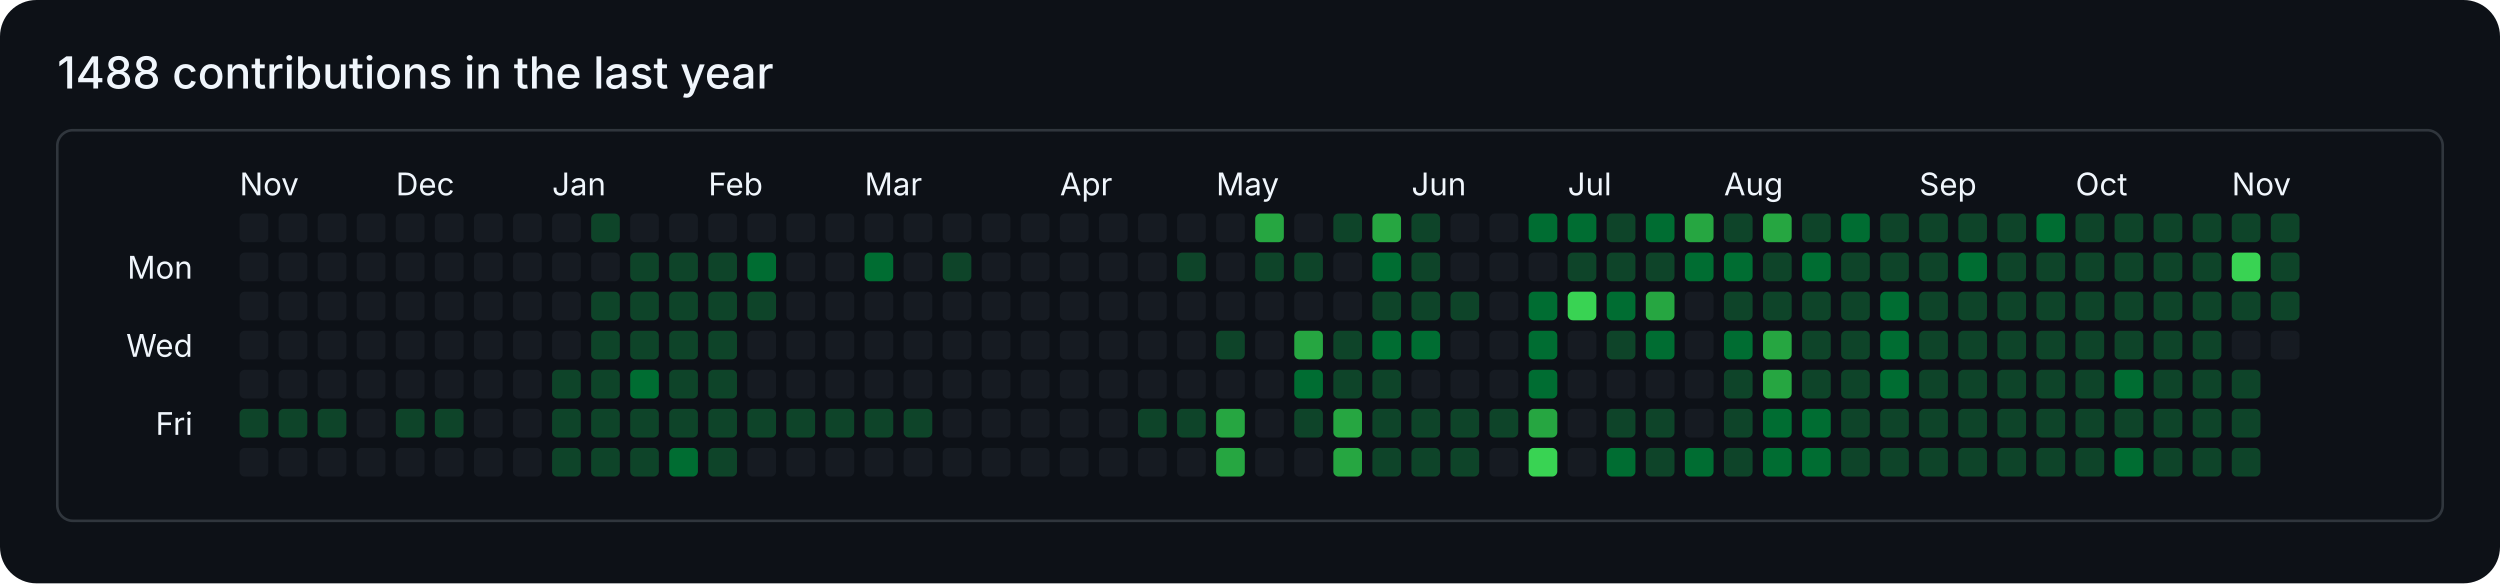
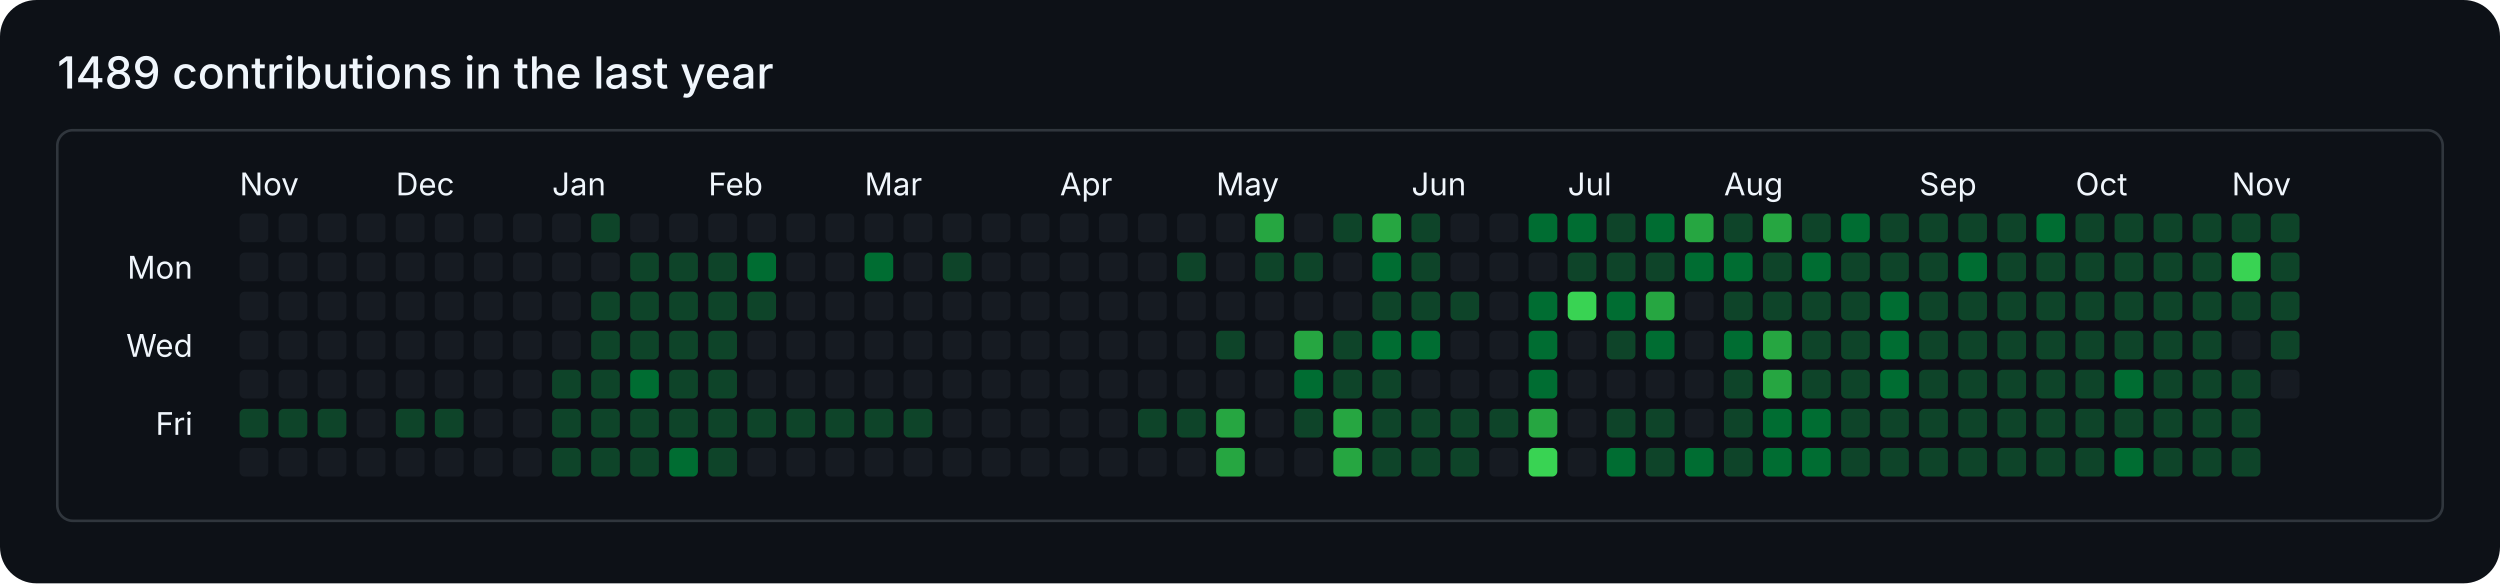
<svg xmlns="http://www.w3.org/2000/svg" width="1200" height="280" viewBox="0 0 960 224" fill="none" role="img" aria-label="AleksZyro GitHub contribution calendar">
  <style>
    .title { font: 500 17px -apple-system, BlinkMacSystemFont, 'Segoe UI', sans-serif; fill: #f0f6fc; }
    .month-label, .weekday-label, .legend, .hint { font: 400 12px -apple-system, BlinkMacSystemFont, 'Segoe UI', sans-serif; fill: #f0f6fc; }
    .hint, .legend-muted { fill: #8b949e; }
    .day-cell { shape-rendering: geometricPrecision; }
  </style>
  <rect width="960" height="224" rx="14" fill="#0d1117" />
-   <text x="22" y="34" class="title">1488 contributions in the last year</text>
+   <text x="22" y="34" class="title">1489 contributions in the last year</text>
  <rect x="22" y="50" width="916" height="150" rx="6" fill="none" stroke="#30363d" />
  <text x="92" y="75" class="month-label">Nov</text>
  <text x="152" y="75" class="month-label">Dec</text>
  <text x="212" y="75" class="month-label">Jan</text>
  <text x="272" y="75" class="month-label">Feb</text>
  <text x="332" y="75" class="month-label">Mar</text>
  <text x="407" y="75" class="month-label">Apr</text>
  <text x="467" y="75" class="month-label">May</text>
  <text x="542" y="75" class="month-label">Jun</text>
  <text x="602" y="75" class="month-label">Jul</text>
  <text x="662" y="75" class="month-label">Aug</text>
  <text x="737" y="75" class="month-label">Sep</text>
  <text x="797" y="75" class="month-label">Oct</text>
  <text x="857" y="75" class="month-label">Nov</text>
  <text x="74" y="107" class="weekday-label" text-anchor="end">Mon</text>
  <text x="74" y="137" class="weekday-label" text-anchor="end">Wed</text>
  <text x="74" y="167" class="weekday-label" text-anchor="end">Fri</text>
  <rect class="day-cell" x="92" y="82" width="11" height="11" rx="2" fill="#161b22" />
  <rect class="day-cell" x="92" y="97" width="11" height="11" rx="2" fill="#161b22" />
  <rect class="day-cell" x="92" y="112" width="11" height="11" rx="2" fill="#161b22" />
  <rect class="day-cell" x="92" y="127" width="11" height="11" rx="2" fill="#161b22" />
  <rect class="day-cell" x="92" y="142" width="11" height="11" rx="2" fill="#161b22" />
  <rect class="day-cell" x="92" y="157" width="11" height="11" rx="2" fill="#0e4429" />
  <rect class="day-cell" x="92" y="172" width="11" height="11" rx="2" fill="#161b22" />
  <rect class="day-cell" x="107" y="82" width="11" height="11" rx="2" fill="#161b22" />
  <rect class="day-cell" x="107" y="97" width="11" height="11" rx="2" fill="#161b22" />
  <rect class="day-cell" x="107" y="112" width="11" height="11" rx="2" fill="#161b22" />
  <rect class="day-cell" x="107" y="127" width="11" height="11" rx="2" fill="#161b22" />
  <rect class="day-cell" x="107" y="142" width="11" height="11" rx="2" fill="#161b22" />
  <rect class="day-cell" x="107" y="157" width="11" height="11" rx="2" fill="#0e4429" />
  <rect class="day-cell" x="107" y="172" width="11" height="11" rx="2" fill="#161b22" />
  <rect class="day-cell" x="122" y="82" width="11" height="11" rx="2" fill="#161b22" />
  <rect class="day-cell" x="122" y="97" width="11" height="11" rx="2" fill="#161b22" />
  <rect class="day-cell" x="122" y="112" width="11" height="11" rx="2" fill="#161b22" />
  <rect class="day-cell" x="122" y="127" width="11" height="11" rx="2" fill="#161b22" />
  <rect class="day-cell" x="122" y="142" width="11" height="11" rx="2" fill="#161b22" />
  <rect class="day-cell" x="122" y="157" width="11" height="11" rx="2" fill="#0e4429" />
  <rect class="day-cell" x="122" y="172" width="11" height="11" rx="2" fill="#161b22" />
  <rect class="day-cell" x="137" y="82" width="11" height="11" rx="2" fill="#161b22" />
  <rect class="day-cell" x="137" y="97" width="11" height="11" rx="2" fill="#161b22" />
  <rect class="day-cell" x="137" y="112" width="11" height="11" rx="2" fill="#161b22" />
  <rect class="day-cell" x="137" y="127" width="11" height="11" rx="2" fill="#161b22" />
  <rect class="day-cell" x="137" y="142" width="11" height="11" rx="2" fill="#161b22" />
  <rect class="day-cell" x="137" y="157" width="11" height="11" rx="2" fill="#161b22" />
  <rect class="day-cell" x="137" y="172" width="11" height="11" rx="2" fill="#161b22" />
  <rect class="day-cell" x="152" y="82" width="11" height="11" rx="2" fill="#161b22" />
  <rect class="day-cell" x="152" y="97" width="11" height="11" rx="2" fill="#161b22" />
  <rect class="day-cell" x="152" y="112" width="11" height="11" rx="2" fill="#161b22" />
  <rect class="day-cell" x="152" y="127" width="11" height="11" rx="2" fill="#161b22" />
  <rect class="day-cell" x="152" y="142" width="11" height="11" rx="2" fill="#161b22" />
  <rect class="day-cell" x="152" y="157" width="11" height="11" rx="2" fill="#0e4429" />
  <rect class="day-cell" x="152" y="172" width="11" height="11" rx="2" fill="#161b22" />
  <rect class="day-cell" x="167" y="82" width="11" height="11" rx="2" fill="#161b22" />
  <rect class="day-cell" x="167" y="97" width="11" height="11" rx="2" fill="#161b22" />
  <rect class="day-cell" x="167" y="112" width="11" height="11" rx="2" fill="#161b22" />
  <rect class="day-cell" x="167" y="127" width="11" height="11" rx="2" fill="#161b22" />
  <rect class="day-cell" x="167" y="142" width="11" height="11" rx="2" fill="#161b22" />
  <rect class="day-cell" x="167" y="157" width="11" height="11" rx="2" fill="#0e4429" />
  <rect class="day-cell" x="167" y="172" width="11" height="11" rx="2" fill="#161b22" />
  <rect class="day-cell" x="182" y="82" width="11" height="11" rx="2" fill="#161b22" />
  <rect class="day-cell" x="182" y="97" width="11" height="11" rx="2" fill="#161b22" />
  <rect class="day-cell" x="182" y="112" width="11" height="11" rx="2" fill="#161b22" />
  <rect class="day-cell" x="182" y="127" width="11" height="11" rx="2" fill="#161b22" />
  <rect class="day-cell" x="182" y="142" width="11" height="11" rx="2" fill="#161b22" />
  <rect class="day-cell" x="182" y="157" width="11" height="11" rx="2" fill="#161b22" />
  <rect class="day-cell" x="182" y="172" width="11" height="11" rx="2" fill="#161b22" />
  <rect class="day-cell" x="197" y="82" width="11" height="11" rx="2" fill="#161b22" />
  <rect class="day-cell" x="197" y="97" width="11" height="11" rx="2" fill="#161b22" />
  <rect class="day-cell" x="197" y="112" width="11" height="11" rx="2" fill="#161b22" />
  <rect class="day-cell" x="197" y="127" width="11" height="11" rx="2" fill="#161b22" />
  <rect class="day-cell" x="197" y="142" width="11" height="11" rx="2" fill="#161b22" />
  <rect class="day-cell" x="197" y="157" width="11" height="11" rx="2" fill="#161b22" />
  <rect class="day-cell" x="197" y="172" width="11" height="11" rx="2" fill="#161b22" />
  <rect class="day-cell" x="212" y="82" width="11" height="11" rx="2" fill="#161b22" />
  <rect class="day-cell" x="212" y="97" width="11" height="11" rx="2" fill="#161b22" />
  <rect class="day-cell" x="212" y="112" width="11" height="11" rx="2" fill="#161b22" />
  <rect class="day-cell" x="212" y="127" width="11" height="11" rx="2" fill="#161b22" />
  <rect class="day-cell" x="212" y="142" width="11" height="11" rx="2" fill="#0e4429" />
  <rect class="day-cell" x="212" y="157" width="11" height="11" rx="2" fill="#0e4429" />
  <rect class="day-cell" x="212" y="172" width="11" height="11" rx="2" fill="#0e4429" />
  <rect class="day-cell" x="227" y="82" width="11" height="11" rx="2" fill="#0e4429" />
  <rect class="day-cell" x="227" y="97" width="11" height="11" rx="2" fill="#161b22" />
  <rect class="day-cell" x="227" y="112" width="11" height="11" rx="2" fill="#0e4429" />
  <rect class="day-cell" x="227" y="127" width="11" height="11" rx="2" fill="#0e4429" />
  <rect class="day-cell" x="227" y="142" width="11" height="11" rx="2" fill="#0e4429" />
  <rect class="day-cell" x="227" y="157" width="11" height="11" rx="2" fill="#0e4429" />
  <rect class="day-cell" x="227" y="172" width="11" height="11" rx="2" fill="#0e4429" />
  <rect class="day-cell" x="242" y="82" width="11" height="11" rx="2" fill="#161b22" />
  <rect class="day-cell" x="242" y="97" width="11" height="11" rx="2" fill="#0e4429" />
  <rect class="day-cell" x="242" y="112" width="11" height="11" rx="2" fill="#0e4429" />
  <rect class="day-cell" x="242" y="127" width="11" height="11" rx="2" fill="#0e4429" />
  <rect class="day-cell" x="242" y="142" width="11" height="11" rx="2" fill="#006d32" />
  <rect class="day-cell" x="242" y="157" width="11" height="11" rx="2" fill="#0e4429" />
  <rect class="day-cell" x="242" y="172" width="11" height="11" rx="2" fill="#0e4429" />
  <rect class="day-cell" x="257" y="82" width="11" height="11" rx="2" fill="#161b22" />
  <rect class="day-cell" x="257" y="97" width="11" height="11" rx="2" fill="#0e4429" />
  <rect class="day-cell" x="257" y="112" width="11" height="11" rx="2" fill="#0e4429" />
  <rect class="day-cell" x="257" y="127" width="11" height="11" rx="2" fill="#0e4429" />
  <rect class="day-cell" x="257" y="142" width="11" height="11" rx="2" fill="#0e4429" />
  <rect class="day-cell" x="257" y="157" width="11" height="11" rx="2" fill="#0e4429" />
  <rect class="day-cell" x="257" y="172" width="11" height="11" rx="2" fill="#006d32" />
  <rect class="day-cell" x="272" y="82" width="11" height="11" rx="2" fill="#161b22" />
  <rect class="day-cell" x="272" y="97" width="11" height="11" rx="2" fill="#0e4429" />
  <rect class="day-cell" x="272" y="112" width="11" height="11" rx="2" fill="#0e4429" />
  <rect class="day-cell" x="272" y="127" width="11" height="11" rx="2" fill="#0e4429" />
  <rect class="day-cell" x="272" y="142" width="11" height="11" rx="2" fill="#0e4429" />
  <rect class="day-cell" x="272" y="157" width="11" height="11" rx="2" fill="#0e4429" />
  <rect class="day-cell" x="272" y="172" width="11" height="11" rx="2" fill="#0e4429" />
  <rect class="day-cell" x="287" y="82" width="11" height="11" rx="2" fill="#161b22" />
  <rect class="day-cell" x="287" y="97" width="11" height="11" rx="2" fill="#006d32" />
  <rect class="day-cell" x="287" y="112" width="11" height="11" rx="2" fill="#0e4429" />
  <rect class="day-cell" x="287" y="127" width="11" height="11" rx="2" fill="#161b22" />
  <rect class="day-cell" x="287" y="142" width="11" height="11" rx="2" fill="#161b22" />
  <rect class="day-cell" x="287" y="157" width="11" height="11" rx="2" fill="#0e4429" />
  <rect class="day-cell" x="287" y="172" width="11" height="11" rx="2" fill="#161b22" />
  <rect class="day-cell" x="302" y="82" width="11" height="11" rx="2" fill="#161b22" />
  <rect class="day-cell" x="302" y="97" width="11" height="11" rx="2" fill="#161b22" />
  <rect class="day-cell" x="302" y="112" width="11" height="11" rx="2" fill="#161b22" />
  <rect class="day-cell" x="302" y="127" width="11" height="11" rx="2" fill="#161b22" />
  <rect class="day-cell" x="302" y="142" width="11" height="11" rx="2" fill="#161b22" />
  <rect class="day-cell" x="302" y="157" width="11" height="11" rx="2" fill="#0e4429" />
  <rect class="day-cell" x="302" y="172" width="11" height="11" rx="2" fill="#161b22" />
  <rect class="day-cell" x="317" y="82" width="11" height="11" rx="2" fill="#161b22" />
  <rect class="day-cell" x="317" y="97" width="11" height="11" rx="2" fill="#161b22" />
  <rect class="day-cell" x="317" y="112" width="11" height="11" rx="2" fill="#161b22" />
  <rect class="day-cell" x="317" y="127" width="11" height="11" rx="2" fill="#161b22" />
  <rect class="day-cell" x="317" y="142" width="11" height="11" rx="2" fill="#161b22" />
  <rect class="day-cell" x="317" y="157" width="11" height="11" rx="2" fill="#0e4429" />
  <rect class="day-cell" x="317" y="172" width="11" height="11" rx="2" fill="#161b22" />
  <rect class="day-cell" x="332" y="82" width="11" height="11" rx="2" fill="#161b22" />
  <rect class="day-cell" x="332" y="97" width="11" height="11" rx="2" fill="#006d32" />
  <rect class="day-cell" x="332" y="112" width="11" height="11" rx="2" fill="#161b22" />
  <rect class="day-cell" x="332" y="127" width="11" height="11" rx="2" fill="#161b22" />
  <rect class="day-cell" x="332" y="142" width="11" height="11" rx="2" fill="#161b22" />
  <rect class="day-cell" x="332" y="157" width="11" height="11" rx="2" fill="#0e4429" />
  <rect class="day-cell" x="332" y="172" width="11" height="11" rx="2" fill="#161b22" />
  <rect class="day-cell" x="347" y="82" width="11" height="11" rx="2" fill="#161b22" />
  <rect class="day-cell" x="347" y="97" width="11" height="11" rx="2" fill="#161b22" />
  <rect class="day-cell" x="347" y="112" width="11" height="11" rx="2" fill="#161b22" />
  <rect class="day-cell" x="347" y="127" width="11" height="11" rx="2" fill="#161b22" />
  <rect class="day-cell" x="347" y="142" width="11" height="11" rx="2" fill="#161b22" />
  <rect class="day-cell" x="347" y="157" width="11" height="11" rx="2" fill="#0e4429" />
  <rect class="day-cell" x="347" y="172" width="11" height="11" rx="2" fill="#161b22" />
  <rect class="day-cell" x="362" y="82" width="11" height="11" rx="2" fill="#161b22" />
  <rect class="day-cell" x="362" y="97" width="11" height="11" rx="2" fill="#0e4429" />
  <rect class="day-cell" x="362" y="112" width="11" height="11" rx="2" fill="#161b22" />
  <rect class="day-cell" x="362" y="127" width="11" height="11" rx="2" fill="#161b22" />
  <rect class="day-cell" x="362" y="142" width="11" height="11" rx="2" fill="#161b22" />
  <rect class="day-cell" x="362" y="157" width="11" height="11" rx="2" fill="#161b22" />
  <rect class="day-cell" x="362" y="172" width="11" height="11" rx="2" fill="#161b22" />
  <rect class="day-cell" x="377" y="82" width="11" height="11" rx="2" fill="#161b22" />
  <rect class="day-cell" x="377" y="97" width="11" height="11" rx="2" fill="#161b22" />
  <rect class="day-cell" x="377" y="112" width="11" height="11" rx="2" fill="#161b22" />
  <rect class="day-cell" x="377" y="127" width="11" height="11" rx="2" fill="#161b22" />
  <rect class="day-cell" x="377" y="142" width="11" height="11" rx="2" fill="#161b22" />
  <rect class="day-cell" x="377" y="157" width="11" height="11" rx="2" fill="#161b22" />
  <rect class="day-cell" x="377" y="172" width="11" height="11" rx="2" fill="#161b22" />
  <rect class="day-cell" x="392" y="82" width="11" height="11" rx="2" fill="#161b22" />
  <rect class="day-cell" x="392" y="97" width="11" height="11" rx="2" fill="#161b22" />
  <rect class="day-cell" x="392" y="112" width="11" height="11" rx="2" fill="#161b22" />
  <rect class="day-cell" x="392" y="127" width="11" height="11" rx="2" fill="#161b22" />
  <rect class="day-cell" x="392" y="142" width="11" height="11" rx="2" fill="#161b22" />
  <rect class="day-cell" x="392" y="157" width="11" height="11" rx="2" fill="#161b22" />
  <rect class="day-cell" x="392" y="172" width="11" height="11" rx="2" fill="#161b22" />
  <rect class="day-cell" x="407" y="82" width="11" height="11" rx="2" fill="#161b22" />
  <rect class="day-cell" x="407" y="97" width="11" height="11" rx="2" fill="#161b22" />
  <rect class="day-cell" x="407" y="112" width="11" height="11" rx="2" fill="#161b22" />
  <rect class="day-cell" x="407" y="127" width="11" height="11" rx="2" fill="#161b22" />
  <rect class="day-cell" x="407" y="142" width="11" height="11" rx="2" fill="#161b22" />
  <rect class="day-cell" x="407" y="157" width="11" height="11" rx="2" fill="#161b22" />
  <rect class="day-cell" x="407" y="172" width="11" height="11" rx="2" fill="#161b22" />
  <rect class="day-cell" x="422" y="82" width="11" height="11" rx="2" fill="#161b22" />
  <rect class="day-cell" x="422" y="97" width="11" height="11" rx="2" fill="#161b22" />
  <rect class="day-cell" x="422" y="112" width="11" height="11" rx="2" fill="#161b22" />
  <rect class="day-cell" x="422" y="127" width="11" height="11" rx="2" fill="#161b22" />
  <rect class="day-cell" x="422" y="142" width="11" height="11" rx="2" fill="#161b22" />
  <rect class="day-cell" x="422" y="157" width="11" height="11" rx="2" fill="#161b22" />
  <rect class="day-cell" x="422" y="172" width="11" height="11" rx="2" fill="#161b22" />
  <rect class="day-cell" x="437" y="82" width="11" height="11" rx="2" fill="#161b22" />
  <rect class="day-cell" x="437" y="97" width="11" height="11" rx="2" fill="#161b22" />
  <rect class="day-cell" x="437" y="112" width="11" height="11" rx="2" fill="#161b22" />
  <rect class="day-cell" x="437" y="127" width="11" height="11" rx="2" fill="#161b22" />
  <rect class="day-cell" x="437" y="142" width="11" height="11" rx="2" fill="#161b22" />
  <rect class="day-cell" x="437" y="157" width="11" height="11" rx="2" fill="#0e4429" />
  <rect class="day-cell" x="437" y="172" width="11" height="11" rx="2" fill="#161b22" />
  <rect class="day-cell" x="452" y="82" width="11" height="11" rx="2" fill="#161b22" />
  <rect class="day-cell" x="452" y="97" width="11" height="11" rx="2" fill="#0e4429" />
  <rect class="day-cell" x="452" y="112" width="11" height="11" rx="2" fill="#161b22" />
  <rect class="day-cell" x="452" y="127" width="11" height="11" rx="2" fill="#161b22" />
  <rect class="day-cell" x="452" y="142" width="11" height="11" rx="2" fill="#161b22" />
  <rect class="day-cell" x="452" y="157" width="11" height="11" rx="2" fill="#0e4429" />
  <rect class="day-cell" x="452" y="172" width="11" height="11" rx="2" fill="#161b22" />
  <rect class="day-cell" x="467" y="82" width="11" height="11" rx="2" fill="#161b22" />
  <rect class="day-cell" x="467" y="97" width="11" height="11" rx="2" fill="#161b22" />
  <rect class="day-cell" x="467" y="112" width="11" height="11" rx="2" fill="#161b22" />
  <rect class="day-cell" x="467" y="127" width="11" height="11" rx="2" fill="#0e4429" />
  <rect class="day-cell" x="467" y="142" width="11" height="11" rx="2" fill="#161b22" />
  <rect class="day-cell" x="467" y="157" width="11" height="11" rx="2" fill="#26a641" />
  <rect class="day-cell" x="467" y="172" width="11" height="11" rx="2" fill="#26a641" />
  <rect class="day-cell" x="482" y="82" width="11" height="11" rx="2" fill="#26a641" />
  <rect class="day-cell" x="482" y="97" width="11" height="11" rx="2" fill="#0e4429" />
  <rect class="day-cell" x="482" y="112" width="11" height="11" rx="2" fill="#161b22" />
  <rect class="day-cell" x="482" y="127" width="11" height="11" rx="2" fill="#161b22" />
  <rect class="day-cell" x="482" y="142" width="11" height="11" rx="2" fill="#161b22" />
  <rect class="day-cell" x="482" y="157" width="11" height="11" rx="2" fill="#161b22" />
  <rect class="day-cell" x="482" y="172" width="11" height="11" rx="2" fill="#161b22" />
  <rect class="day-cell" x="497" y="82" width="11" height="11" rx="2" fill="#161b22" />
  <rect class="day-cell" x="497" y="97" width="11" height="11" rx="2" fill="#0e4429" />
  <rect class="day-cell" x="497" y="112" width="11" height="11" rx="2" fill="#161b22" />
  <rect class="day-cell" x="497" y="127" width="11" height="11" rx="2" fill="#26a641" />
  <rect class="day-cell" x="497" y="142" width="11" height="11" rx="2" fill="#006d32" />
  <rect class="day-cell" x="497" y="157" width="11" height="11" rx="2" fill="#0e4429" />
  <rect class="day-cell" x="497" y="172" width="11" height="11" rx="2" fill="#161b22" />
  <rect class="day-cell" x="512" y="82" width="11" height="11" rx="2" fill="#0e4429" />
  <rect class="day-cell" x="512" y="97" width="11" height="11" rx="2" fill="#161b22" />
  <rect class="day-cell" x="512" y="112" width="11" height="11" rx="2" fill="#161b22" />
  <rect class="day-cell" x="512" y="127" width="11" height="11" rx="2" fill="#0e4429" />
  <rect class="day-cell" x="512" y="142" width="11" height="11" rx="2" fill="#0e4429" />
  <rect class="day-cell" x="512" y="157" width="11" height="11" rx="2" fill="#26a641" />
  <rect class="day-cell" x="512" y="172" width="11" height="11" rx="2" fill="#26a641" />
  <rect class="day-cell" x="527" y="82" width="11" height="11" rx="2" fill="#26a641" />
  <rect class="day-cell" x="527" y="97" width="11" height="11" rx="2" fill="#006d32" />
  <rect class="day-cell" x="527" y="112" width="11" height="11" rx="2" fill="#0e4429" />
  <rect class="day-cell" x="527" y="127" width="11" height="11" rx="2" fill="#006d32" />
  <rect class="day-cell" x="527" y="142" width="11" height="11" rx="2" fill="#0e4429" />
  <rect class="day-cell" x="527" y="157" width="11" height="11" rx="2" fill="#0e4429" />
  <rect class="day-cell" x="527" y="172" width="11" height="11" rx="2" fill="#0e4429" />
  <rect class="day-cell" x="542" y="82" width="11" height="11" rx="2" fill="#0e4429" />
  <rect class="day-cell" x="542" y="97" width="11" height="11" rx="2" fill="#0e4429" />
  <rect class="day-cell" x="542" y="112" width="11" height="11" rx="2" fill="#0e4429" />
  <rect class="day-cell" x="542" y="127" width="11" height="11" rx="2" fill="#006d32" />
  <rect class="day-cell" x="542" y="142" width="11" height="11" rx="2" fill="#161b22" />
  <rect class="day-cell" x="542" y="157" width="11" height="11" rx="2" fill="#0e4429" />
  <rect class="day-cell" x="542" y="172" width="11" height="11" rx="2" fill="#0e4429" />
  <rect class="day-cell" x="557" y="82" width="11" height="11" rx="2" fill="#161b22" />
  <rect class="day-cell" x="557" y="97" width="11" height="11" rx="2" fill="#161b22" />
  <rect class="day-cell" x="557" y="112" width="11" height="11" rx="2" fill="#0e4429" />
  <rect class="day-cell" x="557" y="127" width="11" height="11" rx="2" fill="#161b22" />
  <rect class="day-cell" x="557" y="142" width="11" height="11" rx="2" fill="#161b22" />
  <rect class="day-cell" x="557" y="157" width="11" height="11" rx="2" fill="#0e4429" />
  <rect class="day-cell" x="557" y="172" width="11" height="11" rx="2" fill="#0e4429" />
  <rect class="day-cell" x="572" y="82" width="11" height="11" rx="2" fill="#161b22" />
  <rect class="day-cell" x="572" y="97" width="11" height="11" rx="2" fill="#161b22" />
  <rect class="day-cell" x="572" y="112" width="11" height="11" rx="2" fill="#161b22" />
  <rect class="day-cell" x="572" y="127" width="11" height="11" rx="2" fill="#161b22" />
  <rect class="day-cell" x="572" y="142" width="11" height="11" rx="2" fill="#161b22" />
  <rect class="day-cell" x="572" y="157" width="11" height="11" rx="2" fill="#0e4429" />
  <rect class="day-cell" x="572" y="172" width="11" height="11" rx="2" fill="#161b22" />
  <rect class="day-cell" x="587" y="82" width="11" height="11" rx="2" fill="#006d32" />
  <rect class="day-cell" x="587" y="97" width="11" height="11" rx="2" fill="#161b22" />
  <rect class="day-cell" x="587" y="112" width="11" height="11" rx="2" fill="#006d32" />
  <rect class="day-cell" x="587" y="127" width="11" height="11" rx="2" fill="#006d32" />
  <rect class="day-cell" x="587" y="142" width="11" height="11" rx="2" fill="#006d32" />
  <rect class="day-cell" x="587" y="157" width="11" height="11" rx="2" fill="#26a641" />
  <rect class="day-cell" x="587" y="172" width="11" height="11" rx="2" fill="#39d353" />
  <rect class="day-cell" x="602" y="82" width="11" height="11" rx="2" fill="#006d32" />
  <rect class="day-cell" x="602" y="97" width="11" height="11" rx="2" fill="#0e4429" />
  <rect class="day-cell" x="602" y="112" width="11" height="11" rx="2" fill="#39d353" />
  <rect class="day-cell" x="602" y="127" width="11" height="11" rx="2" fill="#161b22" />
  <rect class="day-cell" x="602" y="142" width="11" height="11" rx="2" fill="#161b22" />
  <rect class="day-cell" x="602" y="157" width="11" height="11" rx="2" fill="#161b22" />
  <rect class="day-cell" x="602" y="172" width="11" height="11" rx="2" fill="#161b22" />
  <rect class="day-cell" x="617" y="82" width="11" height="11" rx="2" fill="#0e4429" />
  <rect class="day-cell" x="617" y="97" width="11" height="11" rx="2" fill="#0e4429" />
  <rect class="day-cell" x="617" y="112" width="11" height="11" rx="2" fill="#006d32" />
  <rect class="day-cell" x="617" y="127" width="11" height="11" rx="2" fill="#0e4429" />
  <rect class="day-cell" x="617" y="142" width="11" height="11" rx="2" fill="#161b22" />
  <rect class="day-cell" x="617" y="157" width="11" height="11" rx="2" fill="#0e4429" />
  <rect class="day-cell" x="617" y="172" width="11" height="11" rx="2" fill="#006d32" />
  <rect class="day-cell" x="632" y="82" width="11" height="11" rx="2" fill="#006d32" />
  <rect class="day-cell" x="632" y="97" width="11" height="11" rx="2" fill="#0e4429" />
  <rect class="day-cell" x="632" y="112" width="11" height="11" rx="2" fill="#26a641" />
  <rect class="day-cell" x="632" y="127" width="11" height="11" rx="2" fill="#006d32" />
  <rect class="day-cell" x="632" y="142" width="11" height="11" rx="2" fill="#161b22" />
  <rect class="day-cell" x="632" y="157" width="11" height="11" rx="2" fill="#0e4429" />
  <rect class="day-cell" x="632" y="172" width="11" height="11" rx="2" fill="#0e4429" />
  <rect class="day-cell" x="647" y="82" width="11" height="11" rx="2" fill="#26a641" />
  <rect class="day-cell" x="647" y="97" width="11" height="11" rx="2" fill="#006d32" />
  <rect class="day-cell" x="647" y="112" width="11" height="11" rx="2" fill="#161b22" />
  <rect class="day-cell" x="647" y="127" width="11" height="11" rx="2" fill="#161b22" />
  <rect class="day-cell" x="647" y="142" width="11" height="11" rx="2" fill="#161b22" />
  <rect class="day-cell" x="647" y="157" width="11" height="11" rx="2" fill="#161b22" />
  <rect class="day-cell" x="647" y="172" width="11" height="11" rx="2" fill="#006d32" />
  <rect class="day-cell" x="662" y="82" width="11" height="11" rx="2" fill="#0e4429" />
  <rect class="day-cell" x="662" y="97" width="11" height="11" rx="2" fill="#006d32" />
  <rect class="day-cell" x="662" y="112" width="11" height="11" rx="2" fill="#0e4429" />
  <rect class="day-cell" x="662" y="127" width="11" height="11" rx="2" fill="#006d32" />
  <rect class="day-cell" x="662" y="142" width="11" height="11" rx="2" fill="#0e4429" />
  <rect class="day-cell" x="662" y="157" width="11" height="11" rx="2" fill="#0e4429" />
  <rect class="day-cell" x="662" y="172" width="11" height="11" rx="2" fill="#0e4429" />
  <rect class="day-cell" x="677" y="82" width="11" height="11" rx="2" fill="#26a641" />
  <rect class="day-cell" x="677" y="97" width="11" height="11" rx="2" fill="#0e4429" />
  <rect class="day-cell" x="677" y="112" width="11" height="11" rx="2" fill="#0e4429" />
  <rect class="day-cell" x="677" y="127" width="11" height="11" rx="2" fill="#26a641" />
  <rect class="day-cell" x="677" y="142" width="11" height="11" rx="2" fill="#26a641" />
  <rect class="day-cell" x="677" y="157" width="11" height="11" rx="2" fill="#006d32" />
  <rect class="day-cell" x="677" y="172" width="11" height="11" rx="2" fill="#006d32" />
  <rect class="day-cell" x="692" y="82" width="11" height="11" rx="2" fill="#0e4429" />
  <rect class="day-cell" x="692" y="97" width="11" height="11" rx="2" fill="#006d32" />
  <rect class="day-cell" x="692" y="112" width="11" height="11" rx="2" fill="#0e4429" />
  <rect class="day-cell" x="692" y="127" width="11" height="11" rx="2" fill="#0e4429" />
  <rect class="day-cell" x="692" y="142" width="11" height="11" rx="2" fill="#0e4429" />
  <rect class="day-cell" x="692" y="157" width="11" height="11" rx="2" fill="#006d32" />
  <rect class="day-cell" x="692" y="172" width="11" height="11" rx="2" fill="#006d32" />
  <rect class="day-cell" x="707" y="82" width="11" height="11" rx="2" fill="#006d32" />
  <rect class="day-cell" x="707" y="97" width="11" height="11" rx="2" fill="#0e4429" />
  <rect class="day-cell" x="707" y="112" width="11" height="11" rx="2" fill="#0e4429" />
  <rect class="day-cell" x="707" y="127" width="11" height="11" rx="2" fill="#0e4429" />
  <rect class="day-cell" x="707" y="142" width="11" height="11" rx="2" fill="#0e4429" />
  <rect class="day-cell" x="707" y="157" width="11" height="11" rx="2" fill="#0e4429" />
  <rect class="day-cell" x="707" y="172" width="11" height="11" rx="2" fill="#0e4429" />
  <rect class="day-cell" x="722" y="82" width="11" height="11" rx="2" fill="#0e4429" />
  <rect class="day-cell" x="722" y="97" width="11" height="11" rx="2" fill="#0e4429" />
  <rect class="day-cell" x="722" y="112" width="11" height="11" rx="2" fill="#006d32" />
  <rect class="day-cell" x="722" y="127" width="11" height="11" rx="2" fill="#006d32" />
  <rect class="day-cell" x="722" y="142" width="11" height="11" rx="2" fill="#006d32" />
  <rect class="day-cell" x="722" y="157" width="11" height="11" rx="2" fill="#0e4429" />
  <rect class="day-cell" x="722" y="172" width="11" height="11" rx="2" fill="#0e4429" />
  <rect class="day-cell" x="737" y="82" width="11" height="11" rx="2" fill="#0e4429" />
  <rect class="day-cell" x="737" y="97" width="11" height="11" rx="2" fill="#0e4429" />
  <rect class="day-cell" x="737" y="112" width="11" height="11" rx="2" fill="#0e4429" />
  <rect class="day-cell" x="737" y="127" width="11" height="11" rx="2" fill="#0e4429" />
  <rect class="day-cell" x="737" y="142" width="11" height="11" rx="2" fill="#0e4429" />
  <rect class="day-cell" x="737" y="157" width="11" height="11" rx="2" fill="#0e4429" />
  <rect class="day-cell" x="737" y="172" width="11" height="11" rx="2" fill="#0e4429" />
  <rect class="day-cell" x="752" y="82" width="11" height="11" rx="2" fill="#0e4429" />
  <rect class="day-cell" x="752" y="97" width="11" height="11" rx="2" fill="#006d32" />
  <rect class="day-cell" x="752" y="112" width="11" height="11" rx="2" fill="#0e4429" />
  <rect class="day-cell" x="752" y="127" width="11" height="11" rx="2" fill="#0e4429" />
  <rect class="day-cell" x="752" y="142" width="11" height="11" rx="2" fill="#0e4429" />
  <rect class="day-cell" x="752" y="157" width="11" height="11" rx="2" fill="#0e4429" />
  <rect class="day-cell" x="752" y="172" width="11" height="11" rx="2" fill="#0e4429" />
  <rect class="day-cell" x="767" y="82" width="11" height="11" rx="2" fill="#0e4429" />
  <rect class="day-cell" x="767" y="97" width="11" height="11" rx="2" fill="#0e4429" />
  <rect class="day-cell" x="767" y="112" width="11" height="11" rx="2" fill="#0e4429" />
  <rect class="day-cell" x="767" y="127" width="11" height="11" rx="2" fill="#0e4429" />
  <rect class="day-cell" x="767" y="142" width="11" height="11" rx="2" fill="#0e4429" />
  <rect class="day-cell" x="767" y="157" width="11" height="11" rx="2" fill="#0e4429" />
  <rect class="day-cell" x="767" y="172" width="11" height="11" rx="2" fill="#0e4429" />
  <rect class="day-cell" x="782" y="82" width="11" height="11" rx="2" fill="#006d32" />
  <rect class="day-cell" x="782" y="97" width="11" height="11" rx="2" fill="#0e4429" />
  <rect class="day-cell" x="782" y="112" width="11" height="11" rx="2" fill="#0e4429" />
  <rect class="day-cell" x="782" y="127" width="11" height="11" rx="2" fill="#0e4429" />
  <rect class="day-cell" x="782" y="142" width="11" height="11" rx="2" fill="#0e4429" />
  <rect class="day-cell" x="782" y="157" width="11" height="11" rx="2" fill="#0e4429" />
  <rect class="day-cell" x="782" y="172" width="11" height="11" rx="2" fill="#0e4429" />
  <rect class="day-cell" x="797" y="82" width="11" height="11" rx="2" fill="#0e4429" />
  <rect class="day-cell" x="797" y="97" width="11" height="11" rx="2" fill="#0e4429" />
  <rect class="day-cell" x="797" y="112" width="11" height="11" rx="2" fill="#0e4429" />
  <rect class="day-cell" x="797" y="127" width="11" height="11" rx="2" fill="#0e4429" />
  <rect class="day-cell" x="797" y="142" width="11" height="11" rx="2" fill="#0e4429" />
  <rect class="day-cell" x="797" y="157" width="11" height="11" rx="2" fill="#0e4429" />
  <rect class="day-cell" x="797" y="172" width="11" height="11" rx="2" fill="#0e4429" />
  <rect class="day-cell" x="812" y="82" width="11" height="11" rx="2" fill="#0e4429" />
  <rect class="day-cell" x="812" y="97" width="11" height="11" rx="2" fill="#0e4429" />
  <rect class="day-cell" x="812" y="112" width="11" height="11" rx="2" fill="#0e4429" />
  <rect class="day-cell" x="812" y="127" width="11" height="11" rx="2" fill="#0e4429" />
  <rect class="day-cell" x="812" y="142" width="11" height="11" rx="2" fill="#006d32" />
  <rect class="day-cell" x="812" y="157" width="11" height="11" rx="2" fill="#0e4429" />
  <rect class="day-cell" x="812" y="172" width="11" height="11" rx="2" fill="#006d32" />
  <rect class="day-cell" x="827" y="82" width="11" height="11" rx="2" fill="#0e4429" />
  <rect class="day-cell" x="827" y="97" width="11" height="11" rx="2" fill="#0e4429" />
  <rect class="day-cell" x="827" y="112" width="11" height="11" rx="2" fill="#0e4429" />
  <rect class="day-cell" x="827" y="127" width="11" height="11" rx="2" fill="#0e4429" />
  <rect class="day-cell" x="827" y="142" width="11" height="11" rx="2" fill="#0e4429" />
  <rect class="day-cell" x="827" y="157" width="11" height="11" rx="2" fill="#0e4429" />
  <rect class="day-cell" x="827" y="172" width="11" height="11" rx="2" fill="#0e4429" />
  <rect class="day-cell" x="842" y="82" width="11" height="11" rx="2" fill="#0e4429" />
  <rect class="day-cell" x="842" y="97" width="11" height="11" rx="2" fill="#0e4429" />
  <rect class="day-cell" x="842" y="112" width="11" height="11" rx="2" fill="#0e4429" />
  <rect class="day-cell" x="842" y="127" width="11" height="11" rx="2" fill="#0e4429" />
  <rect class="day-cell" x="842" y="142" width="11" height="11" rx="2" fill="#0e4429" />
  <rect class="day-cell" x="842" y="157" width="11" height="11" rx="2" fill="#0e4429" />
  <rect class="day-cell" x="842" y="172" width="11" height="11" rx="2" fill="#0e4429" />
  <rect class="day-cell" x="857" y="82" width="11" height="11" rx="2" fill="#0e4429" />
  <rect class="day-cell" x="857" y="97" width="11" height="11" rx="2" fill="#39d353" />
  <rect class="day-cell" x="857" y="112" width="11" height="11" rx="2" fill="#0e4429" />
  <rect class="day-cell" x="857" y="127" width="11" height="11" rx="2" fill="#161b22" />
  <rect class="day-cell" x="857" y="142" width="11" height="11" rx="2" fill="#0e4429" />
  <rect class="day-cell" x="857" y="157" width="11" height="11" rx="2" fill="#0e4429" />
  <rect class="day-cell" x="857" y="172" width="11" height="11" rx="2" fill="#0e4429" />
  <rect class="day-cell" x="872" y="82" width="11" height="11" rx="2" fill="#0e4429" />
  <rect class="day-cell" x="872" y="97" width="11" height="11" rx="2" fill="#0e4429" />
  <rect class="day-cell" x="872" y="112" width="11" height="11" rx="2" fill="#0e4429" />
-   <rect class="day-cell" x="872" y="127" width="11" height="11" rx="2" fill="#161b22" />
+   <rect class="day-cell" x="872" y="127" width="11" height="11" rx="2" fill="#0e4429" />
+   <rect class="day-cell" x="872" y="142" width="11" height="11" rx="2" fill="#161b22" />
</svg>
